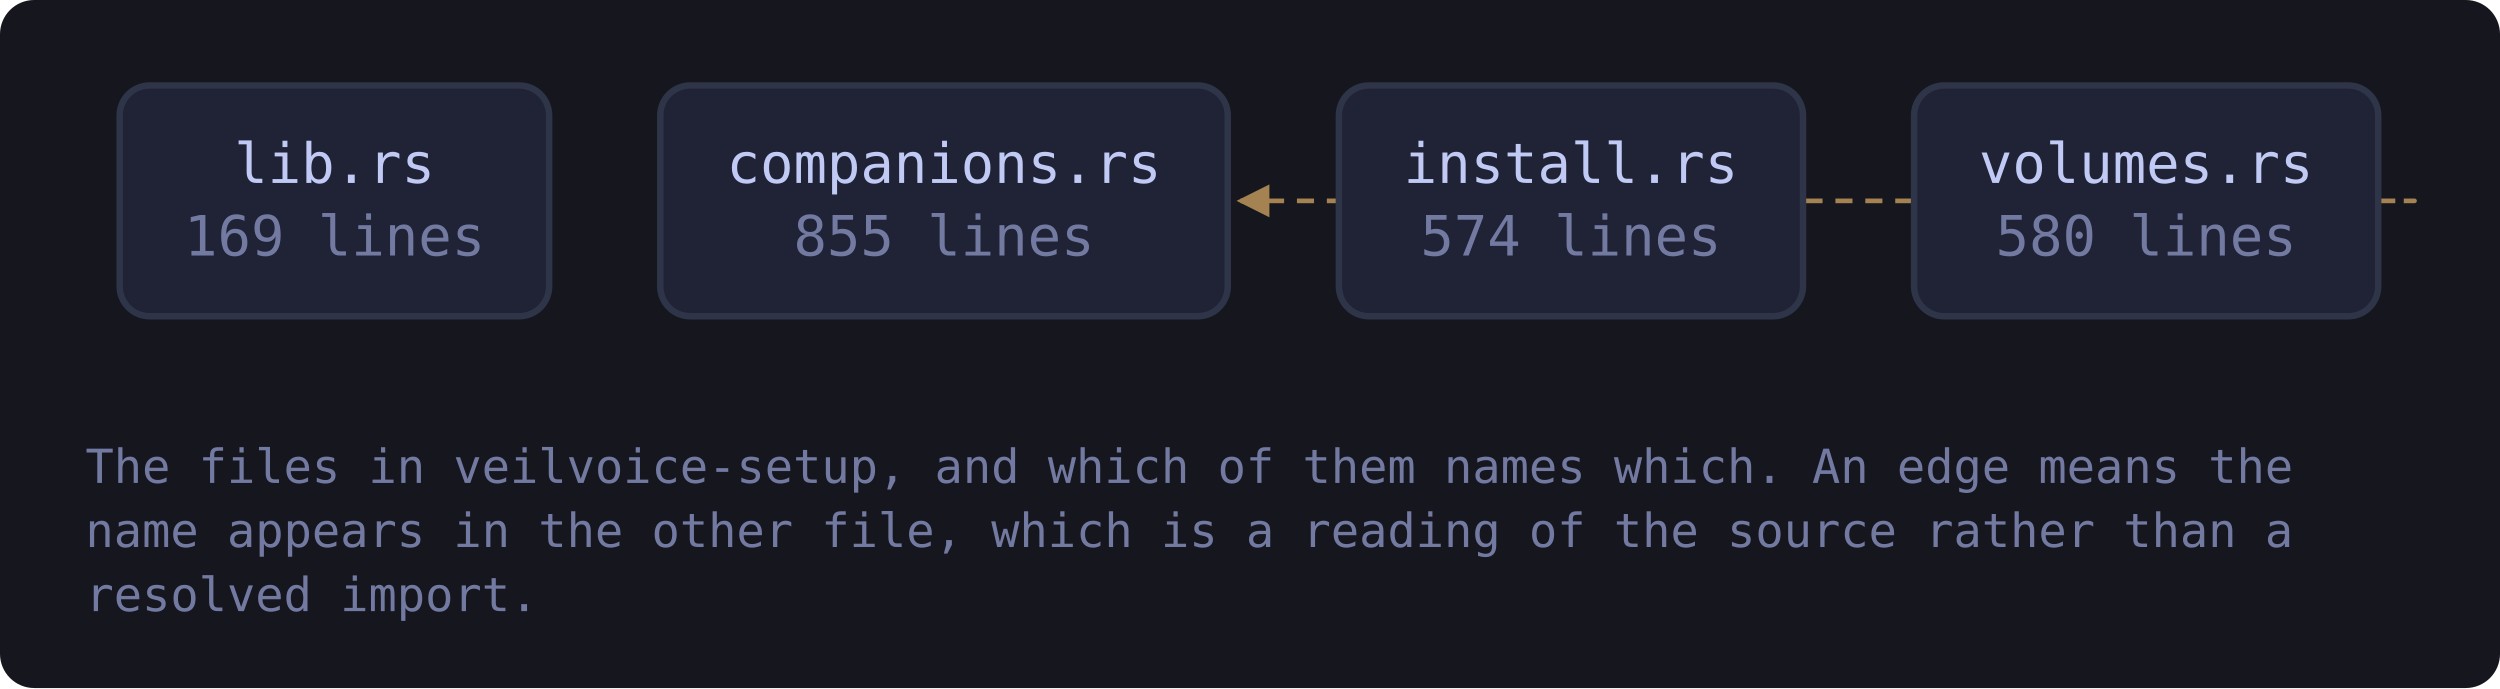
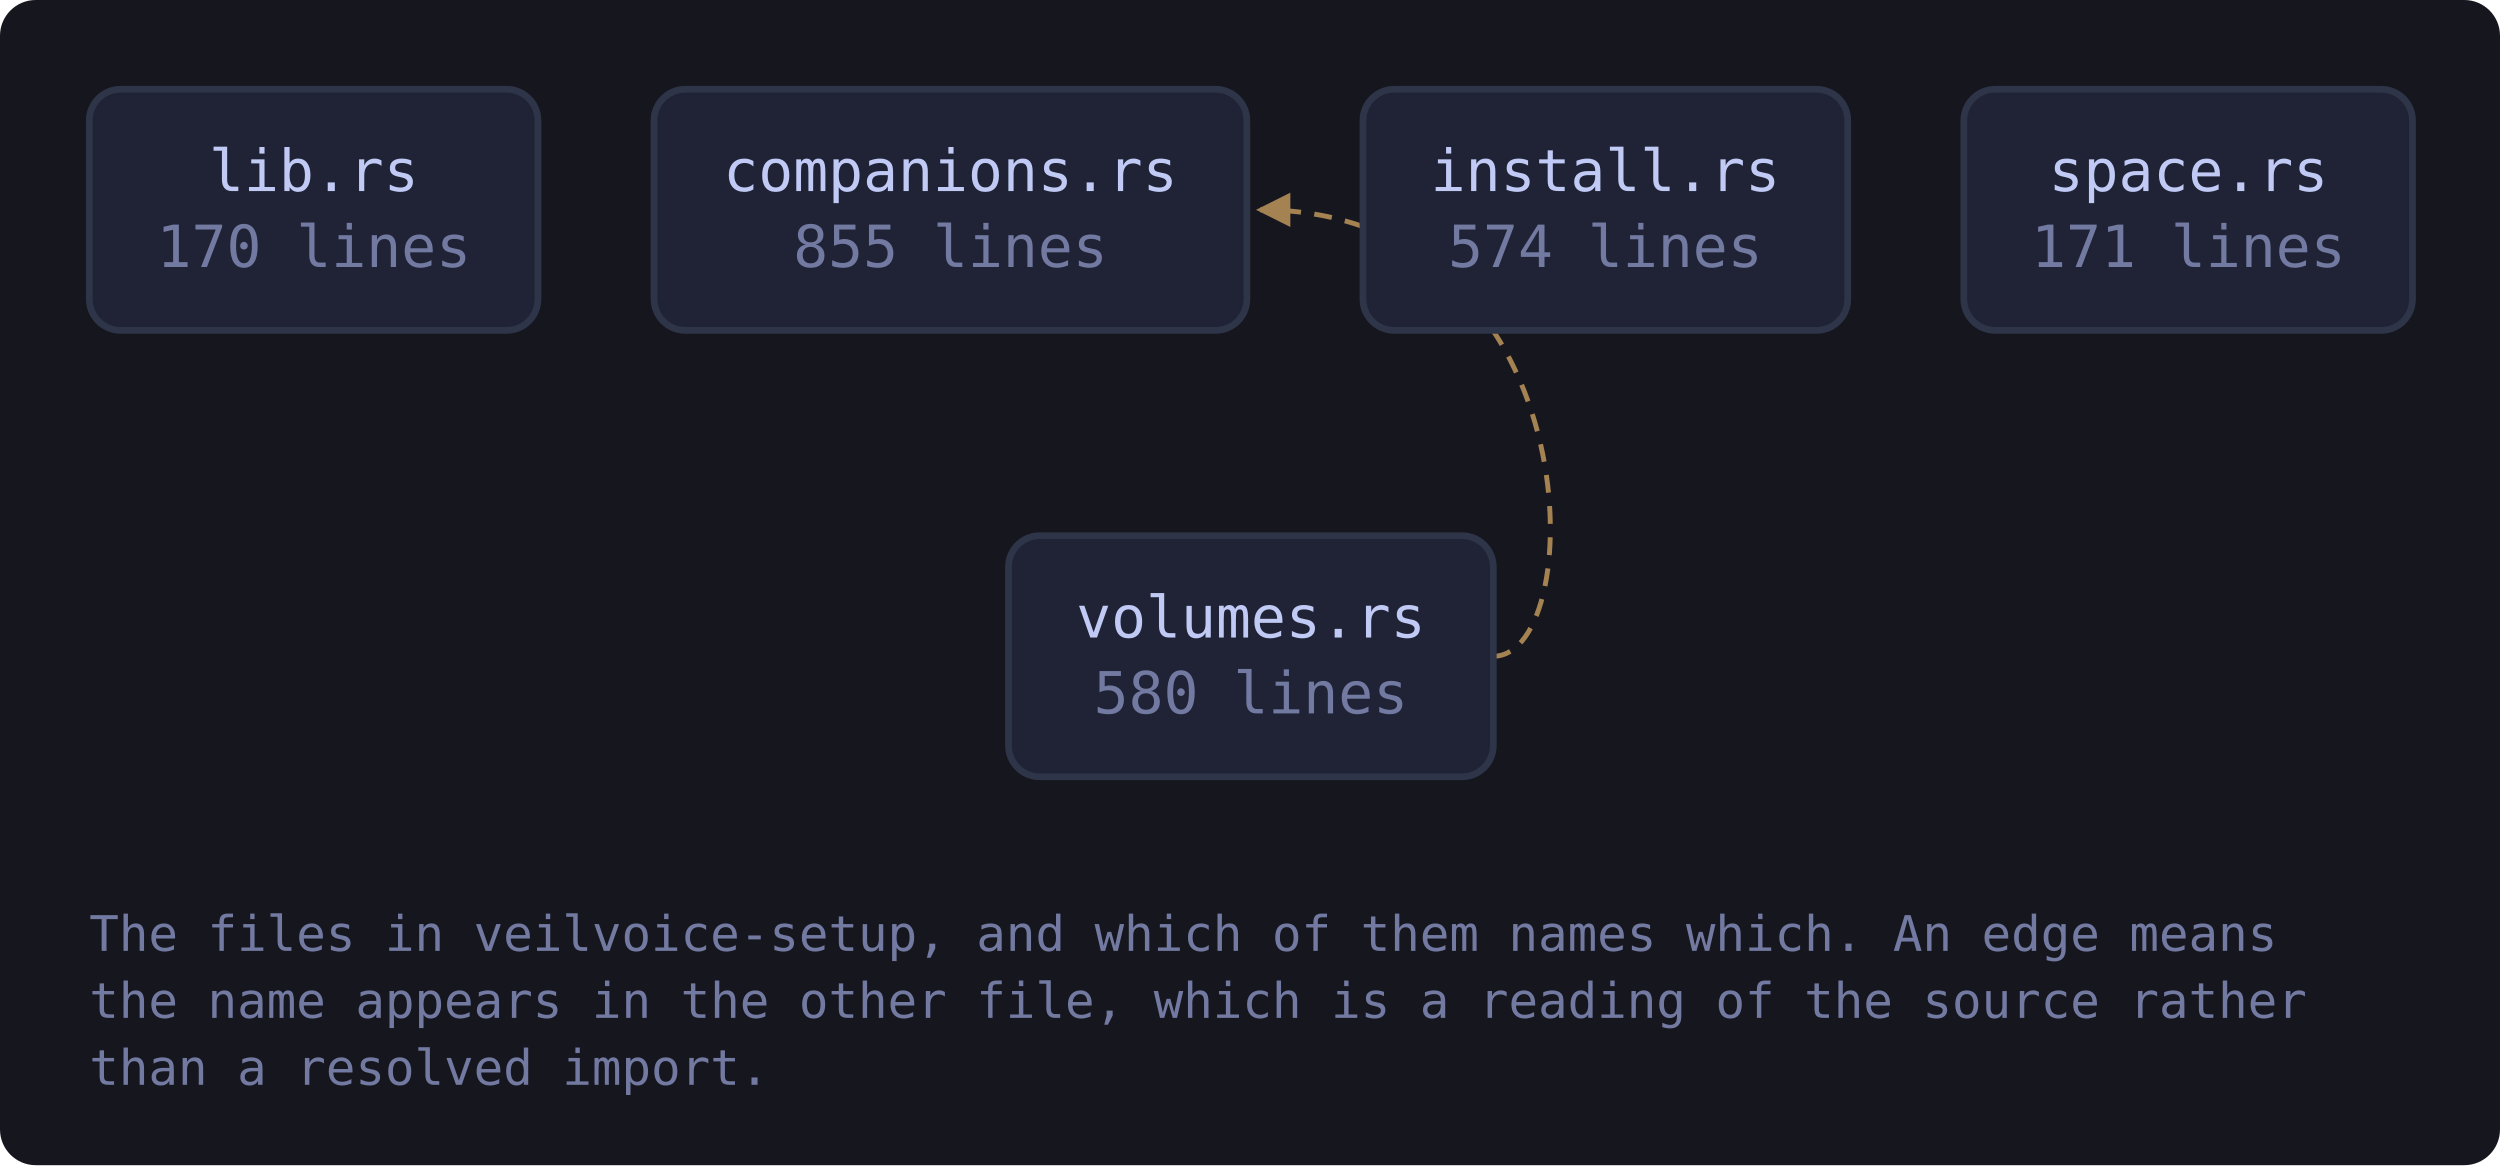
- <svg xmlns="http://www.w3.org/2000/svg" viewBox="0 0 585 161" width="585" height="161" style="max-width:100%;height:auto" role="img" aria-label="flowchart">
+ <svg xmlns="http://www.w3.org/2000/svg" viewBox="0 0 560 261" width="560" height="261" style="max-width:100%;height:auto" role="img" aria-label="flowchart">
  <defs>
    <marker id="a-muted" viewBox="0 0 8 8" refX="7" refY="4" markerWidth="7" markerHeight="7" orient="auto-start-reverse">
      <path d="M0 0 L8 4 L0 8 z" fill="var(--muted, #737aa2)" />
    </marker>
    <marker id="a-warn" viewBox="0 0 8 8" refX="7" refY="4" markerWidth="7" markerHeight="7" orient="auto-start-reverse">
      <path d="M0 0 L8 4 L0 8 z" fill="var(--warn, #e0af68)" />
    </marker>
    <marker id="a-accent" viewBox="0 0 8 8" refX="7" refY="4" markerWidth="7" markerHeight="7" orient="auto-start-reverse">
      <path d="M0 0 L8 4 L0 8 z" fill="var(--accent, #7aa2f7)" />
    </marker>
    <marker id="a-cyan" viewBox="0 0 8 8" refX="7" refY="4" markerWidth="7" markerHeight="7" orient="auto-start-reverse">
      <path d="M0 0 L8 4 L0 8 z" fill="var(--cyan, #7dcfff)" />
    </marker>
    <marker id="a-accent-2" viewBox="0 0 8 8" refX="7" refY="4" markerWidth="7" markerHeight="7" orient="auto-start-reverse">
      <path d="M0 0 L8 4 L0 8 z" fill="var(--accent-2, #bb9af7)" />
    </marker>
  </defs>
-   <rect x="0" y="0" width="585" height="161" fill="var(--bg-inset, #16161e)" rx="8" />
-   <path d="M556.5 47.0 C 578.5 47.0, 578.5 47.0, 290.3 47.0" fill="none" stroke="var(--warn, #e0af68)" stroke-width="1.1" opacity="0.7" stroke-dasharray="4 3" marker-end="url(#a-warn)" />
+   <rect x="0" y="0" width="560" height="261" fill="var(--bg-inset, #16161e)" rx="8" />
+   <path d="M334.5 147.0 C 356.5 147.0, 356.5 47.0, 282.3 47.0" fill="none" stroke="var(--warn, #e0af68)" stroke-width="1.1" opacity="0.7" stroke-dasharray="4 3" marker-end="url(#a-warn)" />
  <a href="https://github.com/tilas01/veilvoice/blob/main/crates/veilvoice-setup/src/lib.rs" target="_blank" rel="noopener noreferrer">
-     <rect x="28.0" y="20.0" width="100.5" height="54.0" rx="7" fill="var(--bg-soft, #1f2335)" stroke="var(--border, #2f3549)" stroke-width="1.5" />
-     <text x="78.3" y="42.8" font-family="ui-monospace, SFMono-Regular, Menlo, Consolas, monospace" font-size="13" fill="var(--fg, #c0caf5)" text-anchor="middle">lib.rs</text>
-     <text x="78.3" y="59.8" font-family="ui-monospace, SFMono-Regular, Menlo, Consolas, monospace" font-size="13" fill="var(--muted, #737aa2)" text-anchor="middle">169 lines</text>
+     <rect x="20.0" y="20.0" width="100.5" height="54.0" rx="7" fill="var(--bg-soft, #1f2335)" stroke="var(--border, #2f3549)" stroke-width="1.5" />
+     <text x="70.3" y="42.8" font-family="ui-monospace, SFMono-Regular, Menlo, Consolas, monospace" font-size="13" fill="var(--fg, #c0caf5)" text-anchor="middle">lib.rs</text>
+     <text x="70.3" y="59.8" font-family="ui-monospace, SFMono-Regular, Menlo, Consolas, monospace" font-size="13" fill="var(--muted, #737aa2)" text-anchor="middle">170 lines</text>
  </a>
  <a href="https://github.com/tilas01/veilvoice/blob/main/crates/veilvoice-setup/src/companions.rs" target="_blank" rel="noopener noreferrer">
-     <rect x="154.5" y="20.0" width="132.8" height="54.0" rx="7" fill="var(--bg-soft, #1f2335)" stroke="var(--border, #2f3549)" stroke-width="1.5" />
-     <text x="220.9" y="42.8" font-family="ui-monospace, SFMono-Regular, Menlo, Consolas, monospace" font-size="13" fill="var(--fg, #c0caf5)" text-anchor="middle">companions.rs</text>
-     <text x="220.9" y="59.8" font-family="ui-monospace, SFMono-Regular, Menlo, Consolas, monospace" font-size="13" fill="var(--muted, #737aa2)" text-anchor="middle">855 lines</text>
+     <rect x="146.5" y="20.0" width="132.8" height="54.0" rx="7" fill="var(--bg-soft, #1f2335)" stroke="var(--border, #2f3549)" stroke-width="1.5" />
+     <text x="212.9" y="42.8" font-family="ui-monospace, SFMono-Regular, Menlo, Consolas, monospace" font-size="13" fill="var(--fg, #c0caf5)" text-anchor="middle">companions.rs</text>
+     <text x="212.9" y="59.8" font-family="ui-monospace, SFMono-Regular, Menlo, Consolas, monospace" font-size="13" fill="var(--muted, #737aa2)" text-anchor="middle">855 lines</text>
  </a>
  <a href="https://github.com/tilas01/veilvoice/blob/main/crates/veilvoice-setup/src/install.rs" target="_blank" rel="noopener noreferrer">
-     <rect x="313.3" y="20.0" width="108.6" height="54.0" rx="7" fill="var(--bg-soft, #1f2335)" stroke="var(--border, #2f3549)" stroke-width="1.5" />
-     <text x="367.6" y="42.8" font-family="ui-monospace, SFMono-Regular, Menlo, Consolas, monospace" font-size="13" fill="var(--fg, #c0caf5)" text-anchor="middle">install.rs</text>
-     <text x="367.6" y="59.8" font-family="ui-monospace, SFMono-Regular, Menlo, Consolas, monospace" font-size="13" fill="var(--muted, #737aa2)" text-anchor="middle">574 lines</text>
+     <rect x="305.3" y="20.0" width="108.6" height="54.0" rx="7" fill="var(--bg-soft, #1f2335)" stroke="var(--border, #2f3549)" stroke-width="1.5" />
+     <text x="359.6" y="42.8" font-family="ui-monospace, SFMono-Regular, Menlo, Consolas, monospace" font-size="13" fill="var(--fg, #c0caf5)" text-anchor="middle">install.rs</text>
+     <text x="359.6" y="59.8" font-family="ui-monospace, SFMono-Regular, Menlo, Consolas, monospace" font-size="13" fill="var(--muted, #737aa2)" text-anchor="middle">574 lines</text>
+   </a>
+   <a href="https://github.com/tilas01/veilvoice/blob/main/crates/veilvoice-setup/src/space.rs" target="_blank" rel="noopener noreferrer">
+     <rect x="439.9" y="20.0" width="100.5" height="54.0" rx="7" fill="var(--bg-soft, #1f2335)" stroke="var(--border, #2f3549)" stroke-width="1.5" />
+     <text x="490.2" y="42.8" font-family="ui-monospace, SFMono-Regular, Menlo, Consolas, monospace" font-size="13" fill="var(--fg, #c0caf5)" text-anchor="middle">space.rs</text>
+     <text x="490.2" y="59.8" font-family="ui-monospace, SFMono-Regular, Menlo, Consolas, monospace" font-size="13" fill="var(--muted, #737aa2)" text-anchor="middle">171 lines</text>
  </a>
  <a href="https://github.com/tilas01/veilvoice/blob/main/crates/veilvoice-setup/src/volumes.rs" target="_blank" rel="noopener noreferrer">
-     <rect x="447.9" y="20.0" width="108.6" height="54.0" rx="7" fill="var(--bg-soft, #1f2335)" stroke="var(--border, #2f3549)" stroke-width="1.5" />
-     <text x="502.2" y="42.8" font-family="ui-monospace, SFMono-Regular, Menlo, Consolas, monospace" font-size="13" fill="var(--fg, #c0caf5)" text-anchor="middle">volumes.rs</text>
-     <text x="502.2" y="59.8" font-family="ui-monospace, SFMono-Regular, Menlo, Consolas, monospace" font-size="13" fill="var(--muted, #737aa2)" text-anchor="middle">580 lines</text>
+     <rect x="225.9" y="120.0" width="108.6" height="54.0" rx="7" fill="var(--bg-soft, #1f2335)" stroke="var(--border, #2f3549)" stroke-width="1.5" />
+     <text x="280.2" y="142.8" font-family="ui-monospace, SFMono-Regular, Menlo, Consolas, monospace" font-size="13" fill="var(--fg, #c0caf5)" text-anchor="middle">volumes.rs</text>
+     <text x="280.2" y="159.8" font-family="ui-monospace, SFMono-Regular, Menlo, Consolas, monospace" font-size="13" fill="var(--muted, #737aa2)" text-anchor="middle">580 lines</text>
  </a>
-   <text x="20.0" y="113.0" font-family="ui-monospace, SFMono-Regular, Menlo, Consolas, monospace" font-size="11" fill="var(--muted, #737aa2)">The files in veilvoice-setup, and which of them names which. An edge means the</text>
-   <text x="20.0" y="128.0" font-family="ui-monospace, SFMono-Regular, Menlo, Consolas, monospace" font-size="11" fill="var(--muted, #737aa2)">name appears in the other file, which is a reading of the source rather than a</text>
-   <text x="20.0" y="143.0" font-family="ui-monospace, SFMono-Regular, Menlo, Consolas, monospace" font-size="11" fill="var(--muted, #737aa2)">resolved import.</text>
+   <text x="20.0" y="213.0" font-family="ui-monospace, SFMono-Regular, Menlo, Consolas, monospace" font-size="11" fill="var(--muted, #737aa2)">The files in veilvoice-setup, and which of them names which. An edge means</text>
+   <text x="20.0" y="228.0" font-family="ui-monospace, SFMono-Regular, Menlo, Consolas, monospace" font-size="11" fill="var(--muted, #737aa2)">the name appears in the other file, which is a reading of the source rather</text>
+   <text x="20.0" y="243.0" font-family="ui-monospace, SFMono-Regular, Menlo, Consolas, monospace" font-size="11" fill="var(--muted, #737aa2)">than a resolved import.</text>
</svg>
